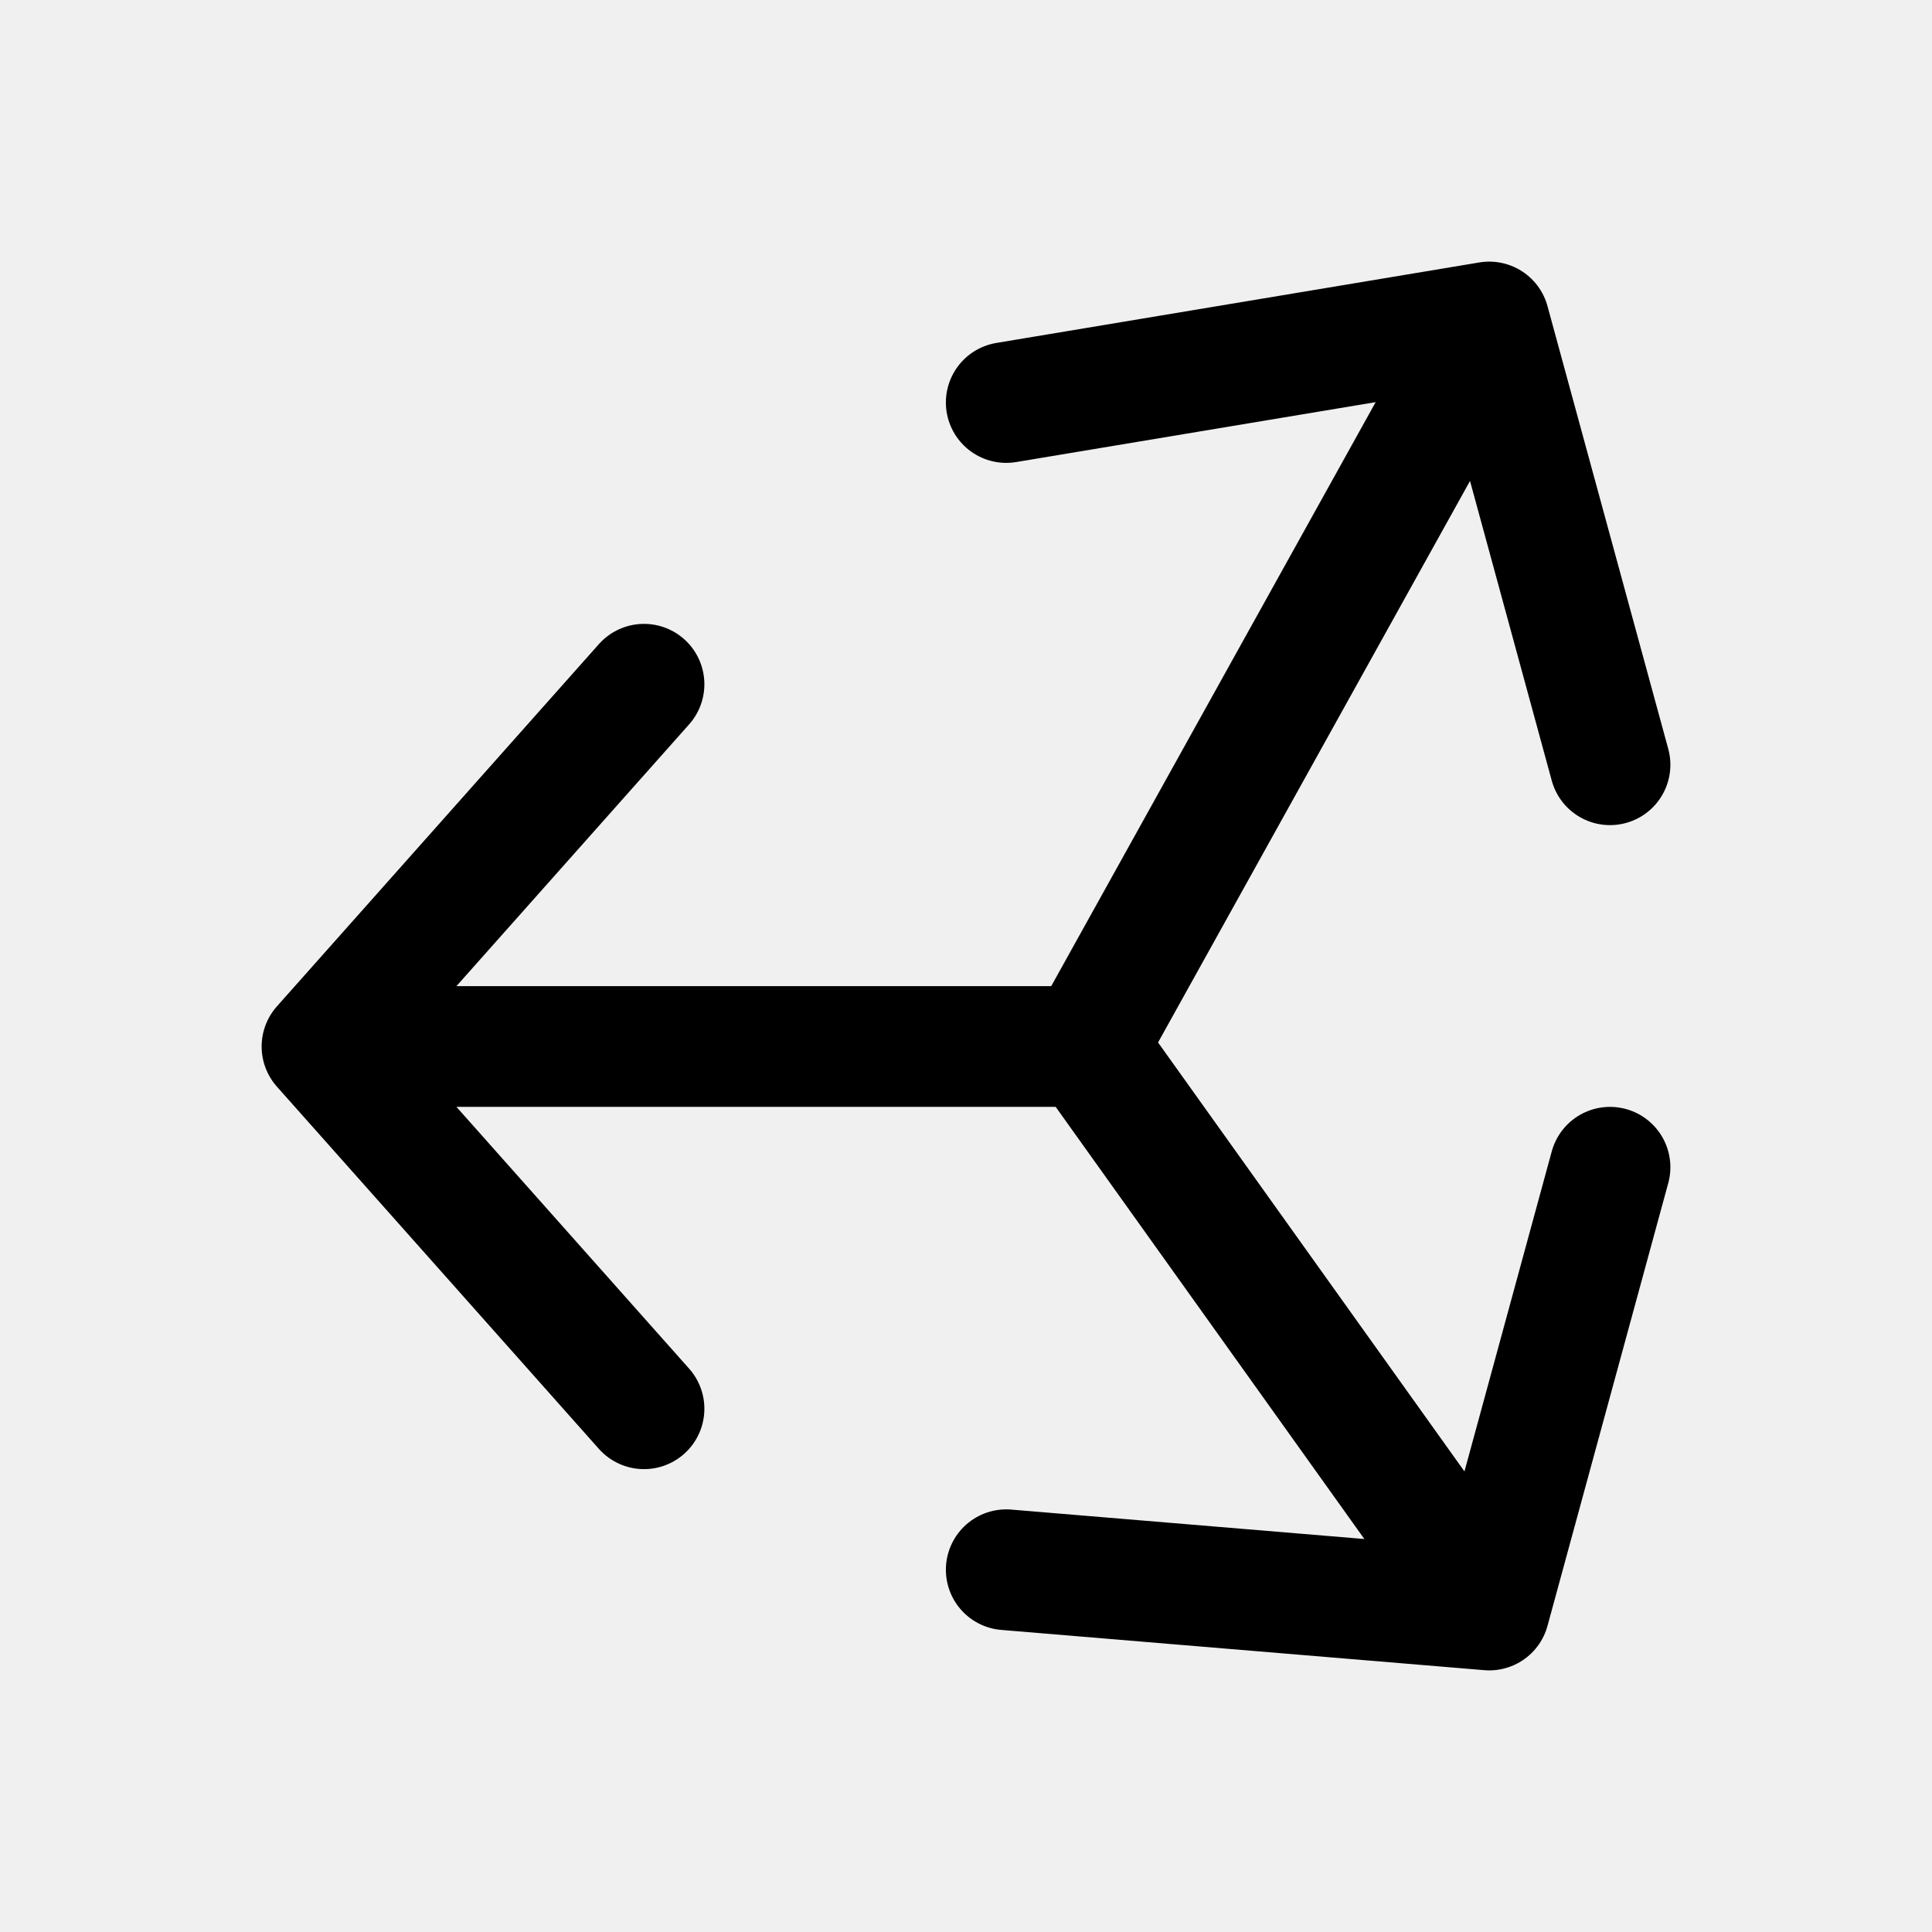
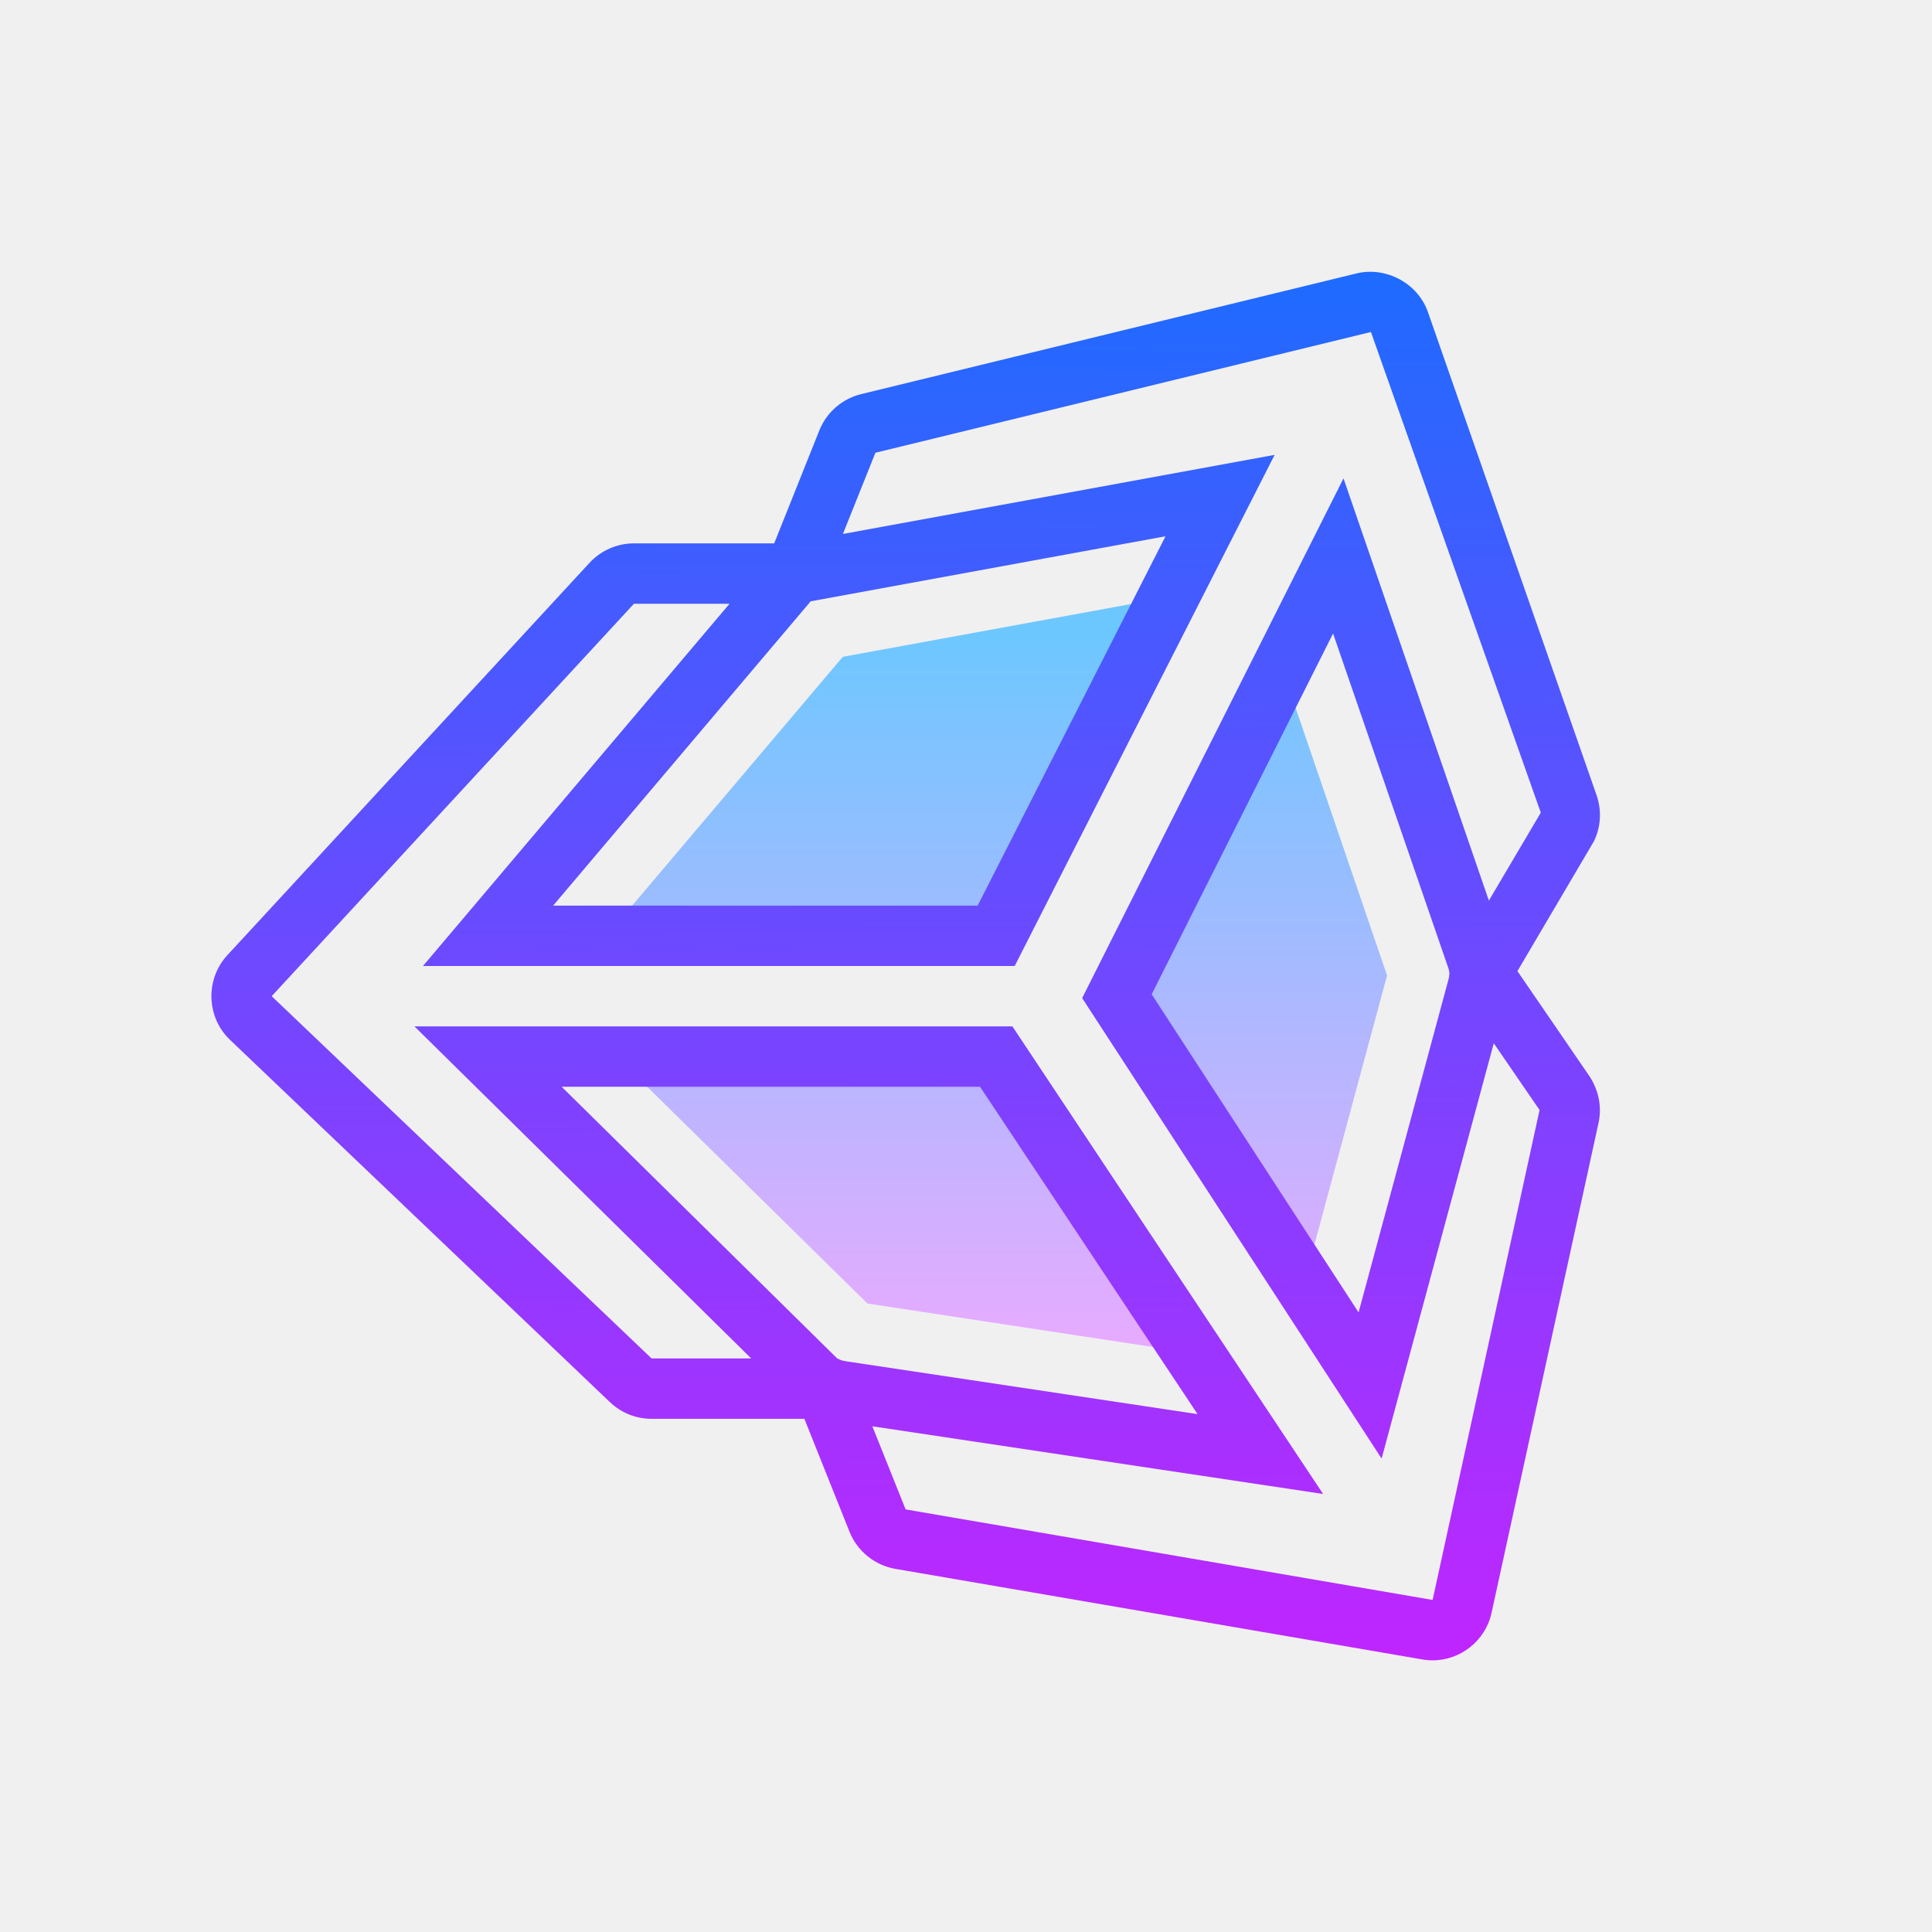
- <svg xmlns="http://www.w3.org/2000/svg" width="800px" height="800px" viewBox="0 0 24 24" fill="none">
-   <g clip-path="url(#clip0)">
-     <path d="M4 13L13.5 13M4 13L8 17.5M4 13L8 8.5M13.5 13L18.5 4M13.5 13L18.5 20M18.5 4L12.5 5M18.5 4L20 9.5M18.5 20L20 14.5M18.5 20L12.5 19.5" stroke="#000000" stroke-width="1.5" stroke-linecap="round" stroke-linejoin="round" />
-   </g>
-   <defs>
-     <clipPath id="clip0">
-       <rect width="24" height="24" fill="white" />
-     </clipPath>
-   </defs>
+ <svg xmlns="http://www.w3.org/2000/svg" viewBox="0 0 64 64" width="64px" height="64px">
+   <linearGradient id="k4Wi0sDN9ImZC~anEGVOCa" x1="29.399" x2="29.399" y1="21.083" y2="44.334" gradientUnits="userSpaceOnUse">
+     <stop offset="0" stop-color="#6dc7ff" />
+     <stop offset="1" stop-color="#e6abff" />
+   </linearGradient>
+   <polygon fill="url(#k4Wi0sDN9ImZC~anEGVOCa)" points="33,31 38.706,19.782 27.919,21.758 20.093,31" />
+   <linearGradient id="k4Wi0sDN9ImZC~anEGVOCb" x1="41.474" x2="41.474" y1="21.083" y2="44.334" gradientUnits="userSpaceOnUse">
+     <stop offset="0" stop-color="#6dc7ff" />
+     <stop offset="1" stop-color="#e6abff" />
+   </linearGradient>
+   <polygon fill="url(#k4Wi0sDN9ImZC~anEGVOCb)" points="42.467,22.128 37,33 43.193,42.524 45.948,32.313" />
+   <linearGradient id="k4Wi0sDN9ImZC~anEGVOCc" x1="29.976" x2="29.976" y1="21.083" y2="44.334" gradientUnits="userSpaceOnUse">
+     <stop offset="0" stop-color="#6dc7ff" />
+     <stop offset="1" stop-color="#e6abff" />
+   </linearGradient>
+   <polygon fill="url(#k4Wi0sDN9ImZC~anEGVOCc)" points="20.422,35 28.735,43.181 39.53,44.825 33,35" />
+   <linearGradient id="k4Wi0sDN9ImZC~anEGVOCd" x1="29.834" x2="30.211" y1="7.965" y2="57.379" gradientUnits="userSpaceOnUse">
+     <stop offset="0" stop-color="#1a6dff" />
+     <stop offset="1" stop-color="#c822ff" />
+   </linearGradient>
+   <path fill="url(#k4Wi0sDN9ImZC~anEGVOCd)" d="M47.458,55.001c-0.115,0-0.233-0.01-0.354-0.032l-17.443-2.998 c-0.681-0.116-1.262-0.587-1.519-1.228L26.646,47h-5.063c-0.514,0-1.003-0.195-1.377-0.551L7.62,34.447 c-0.785-0.747-0.826-2.005-0.09-2.804l12.001-13.001C19.908,18.234,20.443,18,21,18h4.646l1.496-3.743 c0.239-0.598,0.756-1.047,1.383-1.201l16.417-4c0.984-0.234,2.029,0.333,2.361,1.284l5.585,16.001 c0.174,0.503,0.145,1.041-0.082,1.518l-2.539,4.31l2.411,3.518c0.298,0.486,0.385,1.007,0.275,1.512l-3.543,16.229 C49.213,54.339,48.392,55.001,47.458,55.001z M47.457,53.001l0.001,1L47.457,53.001C47.458,53.001,47.458,53.001,47.457,53.001z M28.898,47.248L30,50.001L47.457,53L51,36.771l-1.517-2.211l-3.715,13.758l-9.92-15.255l8.657-17.216l4.816,13.986l1.72-2.913 l-5.627-15.922l-16.415,4l-1.076,2.69l14.301-2.62L33.613,32H14.011l10.156-12H21L9,33l12.584,12h3.301L13.729,34h19.808 L43.83,49.49L28.898,47.248z M28.038,45.096l11.632,1.748L32.464,36H18.605l9.128,9l0.142,0.063L28.038,45.096z M38.151,32.937 l6.854,10.538l2.992-11.082l0.019-0.158l-0.028-0.137L44.16,20.986L38.151,32.937z M18.323,30h14.063l6.223-12.235l-11.754,2.154 L18.323,30z" />
</svg>
